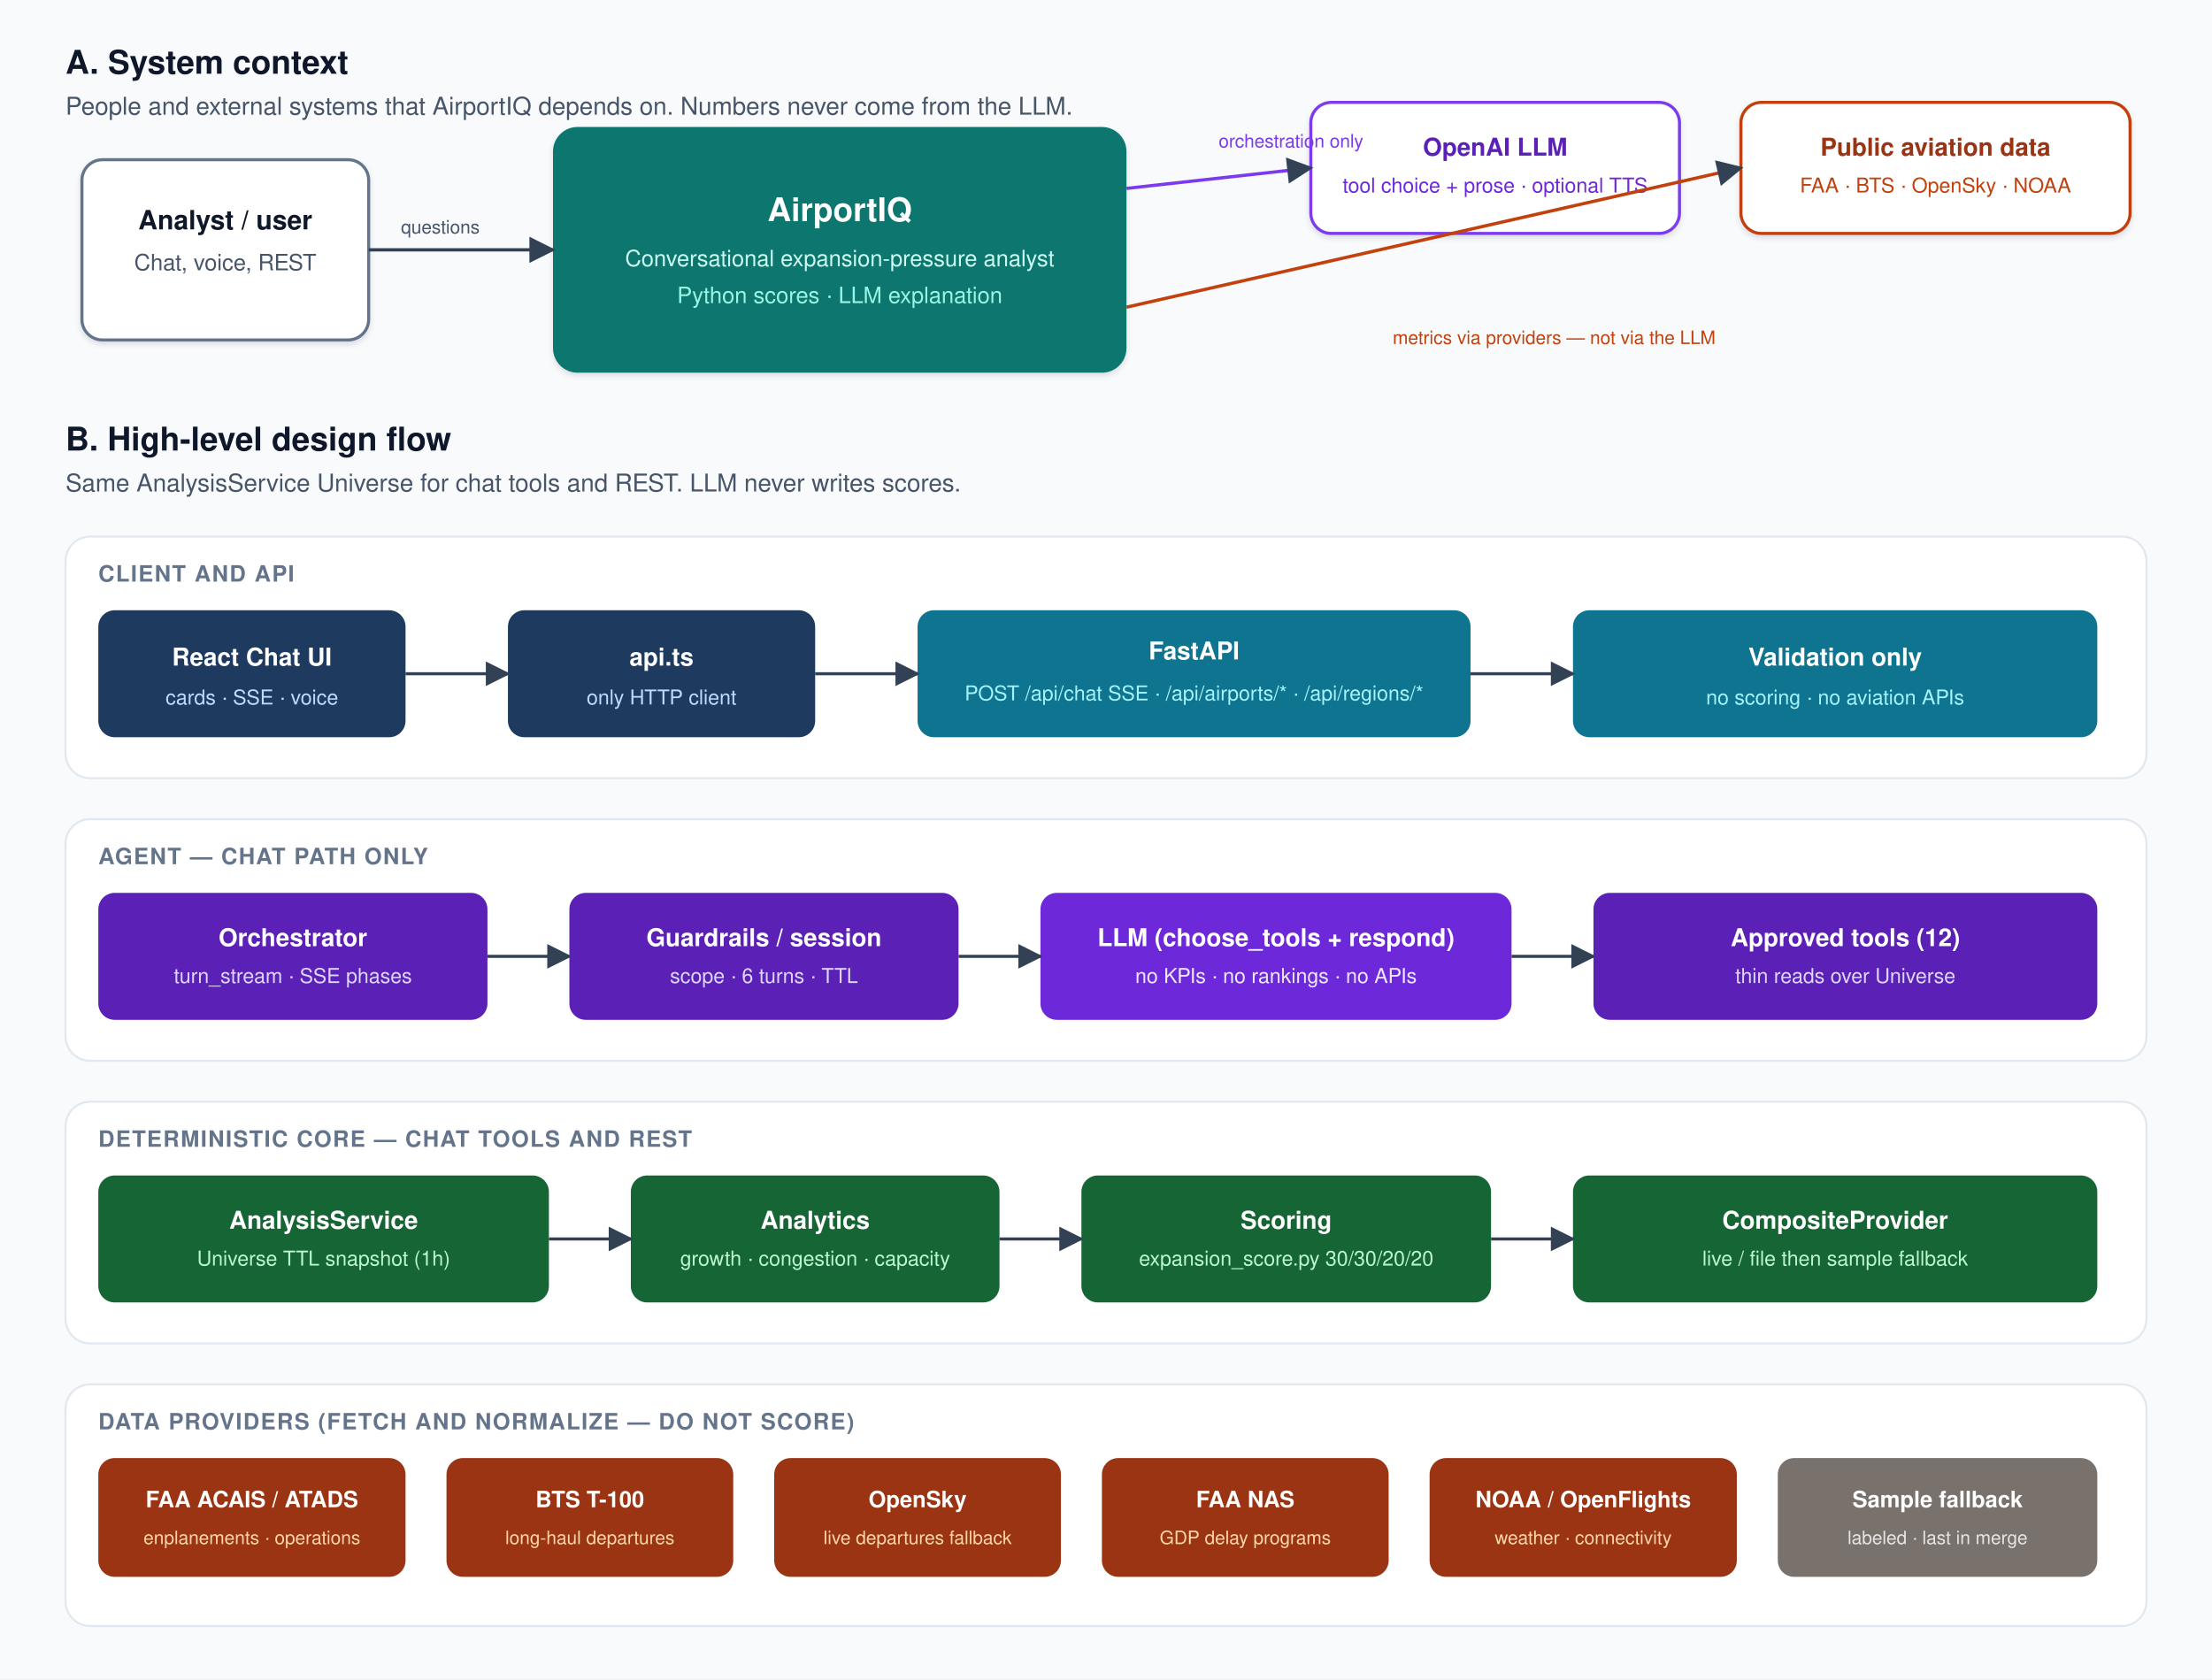
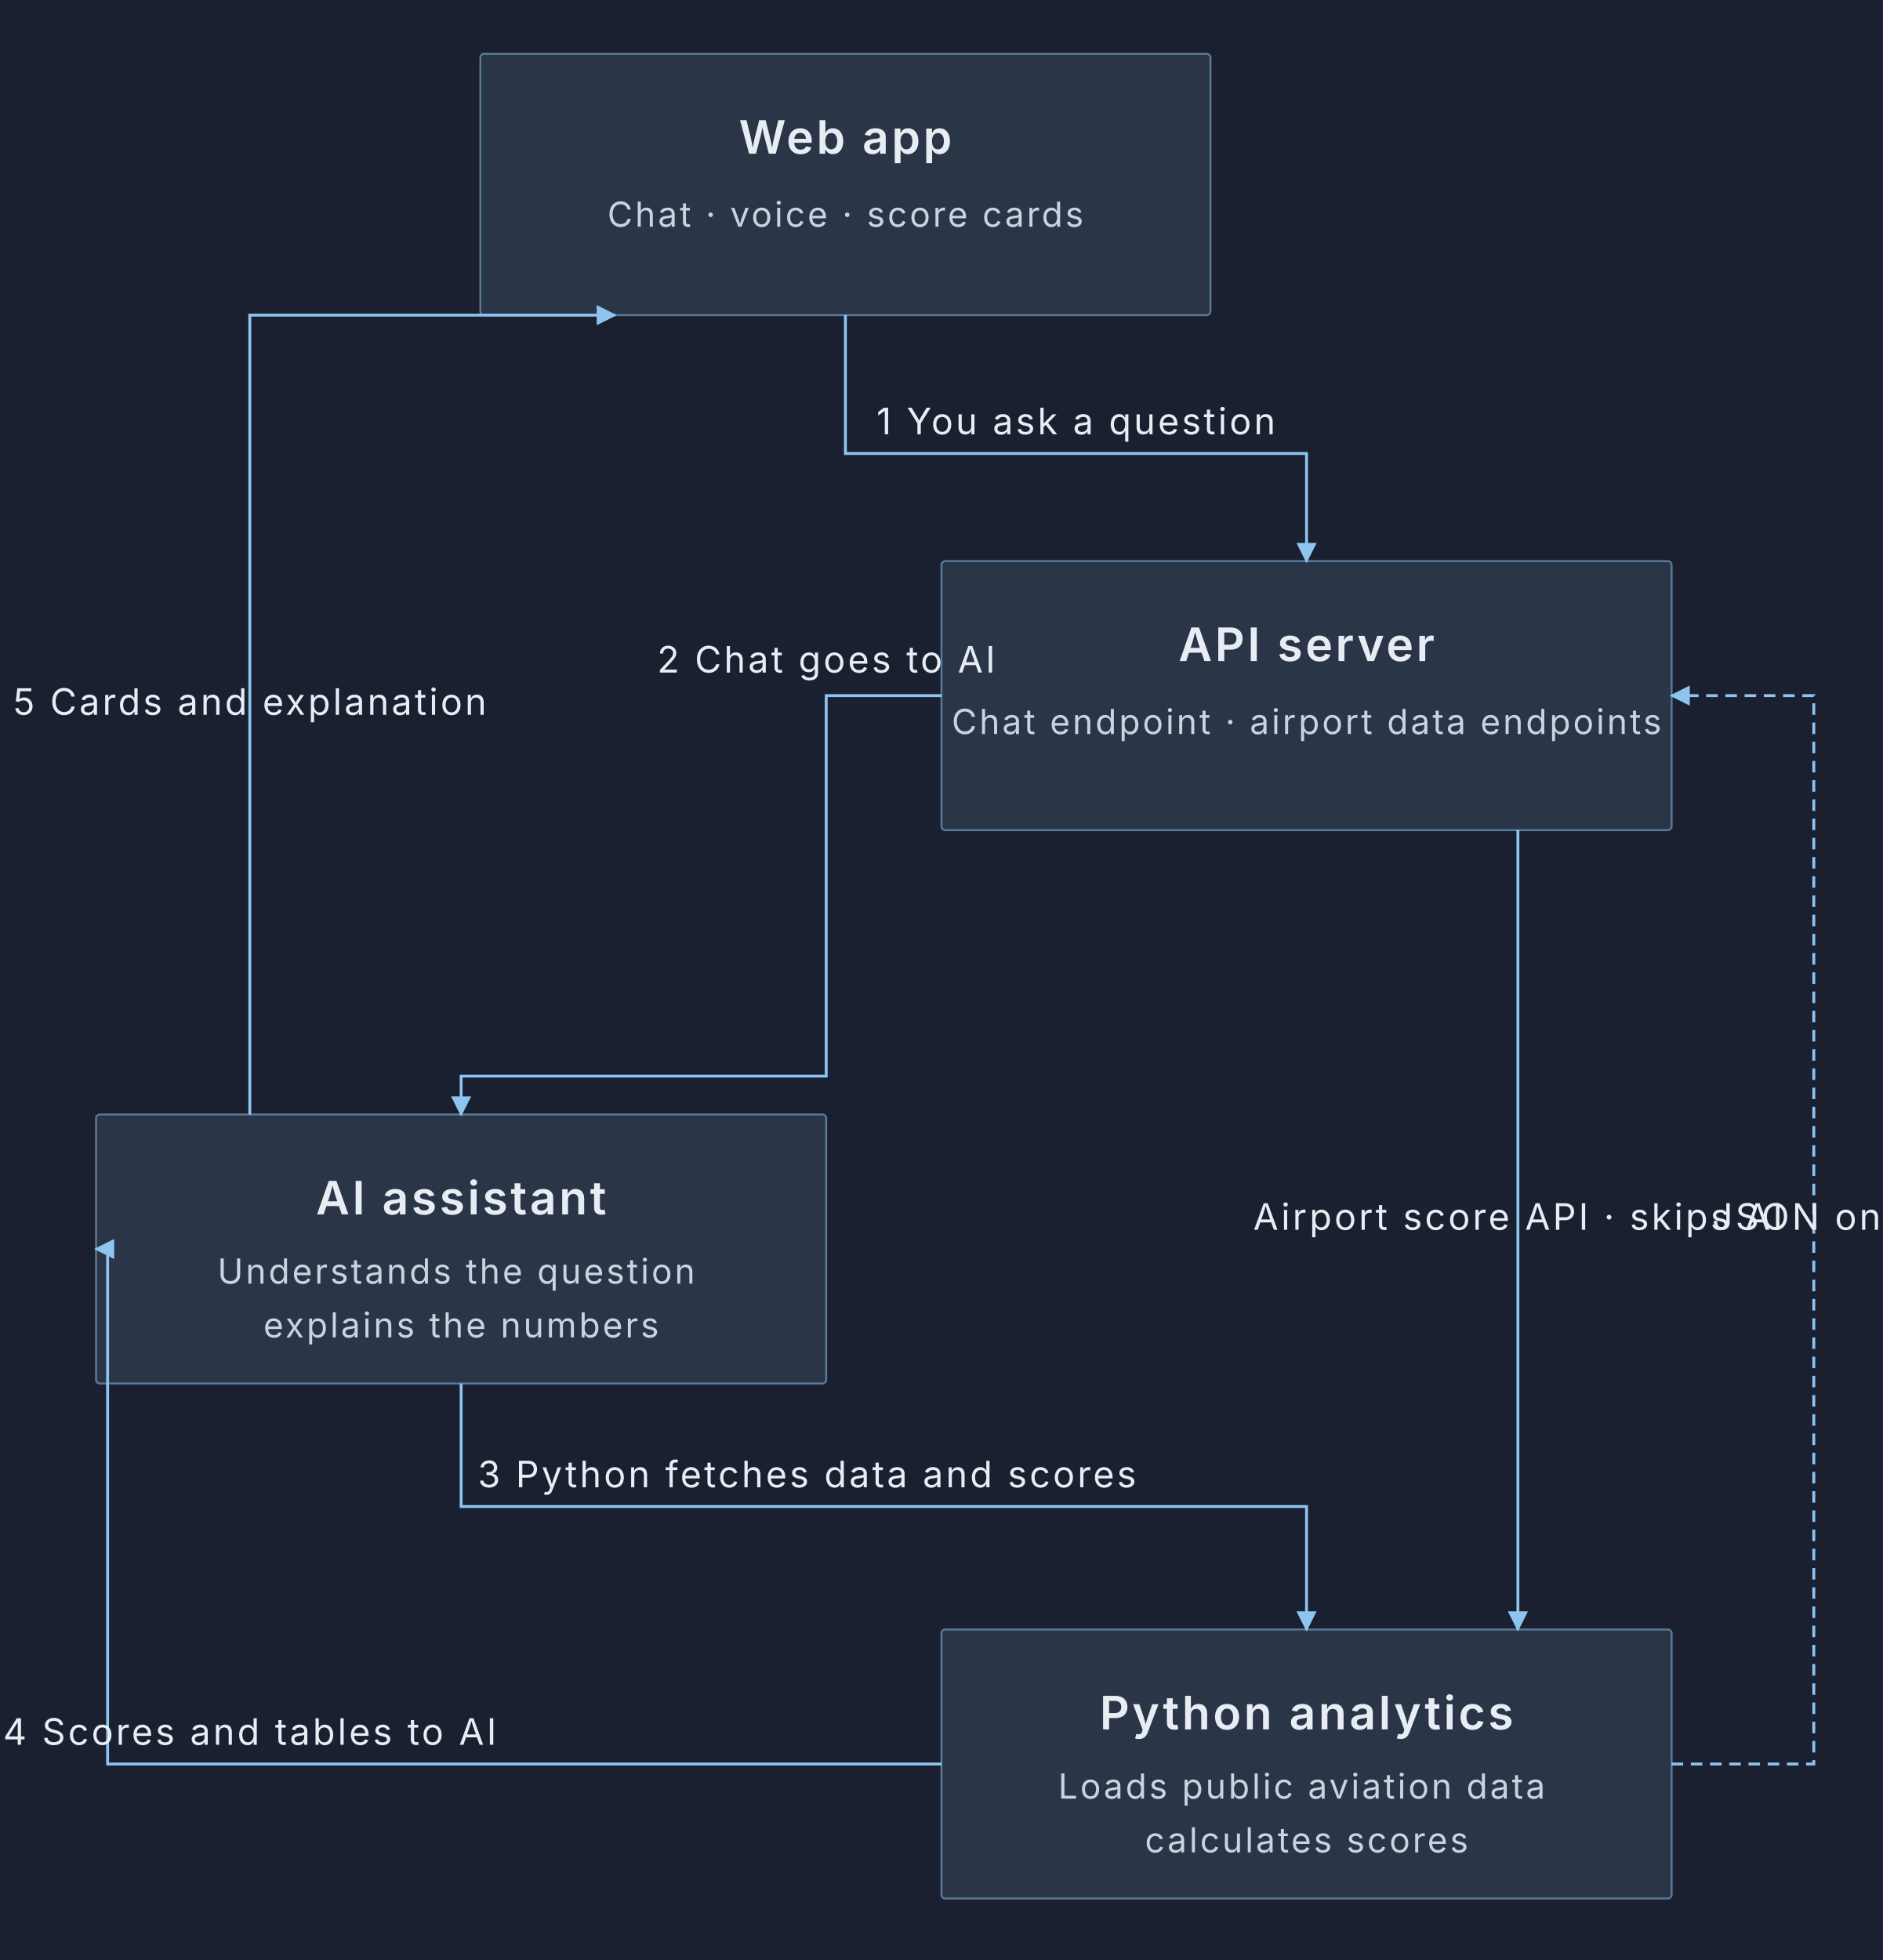
- <svg xmlns="http://www.w3.org/2000/svg" viewBox="0 0 1080 820" role="img" aria-labelledby="title desc">
+ <svg xmlns="http://www.w3.org/2000/svg" viewBox="0 0 980 1020" role="img" aria-label="AirportIQ architecture">
  <defs>
-     <marker id="arrow" viewBox="0 0 10 10" refX="9" refY="5" markerWidth="8" markerHeight="8" orient="auto-start-reverse">
-       <path d="M 0 0 L 10 5 L 0 10 z" fill="#334155" />
+     <marker id="arrow" viewBox="0 0 10 10" refX="9" refY="5" markerWidth="7" markerHeight="7" orient="auto-start-reverse">
+       <path d="M 0 0 L 10 5 L 0 10 z" fill="#8ec5f0" />
    </marker>
-     <filter id="shadow" x="-4%" y="-4%" width="108%" height="112%">
-       <feDropShadow dx="0" dy="1.5" stdDeviation="1.4" flood-color="#0f172a" flood-opacity="0.12" />
-     </filter>
+     <style>
+       text {
+         font-family: Inter, "Segoe UI", system-ui, sans-serif;
+         fill: #e8edf4;
+         letter-spacing: 0.08em;
+       }
+       .box { fill: #2a3548; stroke: #5a7a9a; stroke-width: 1; }
+       .edge { fill: none; stroke: #8ec5f0; stroke-width: 1.5; marker-end: url(#arrow); }
+       .edge-dashed { fill: none; stroke: #8ec5f0; stroke-width: 1.5; stroke-dasharray: 6 4; marker-end: url(#arrow); }
+       .edge-label { font-size: 19px; letter-spacing: 0.07em; text-anchor: middle; }
+       .title { font-size: 24px; font-weight: 600; letter-spacing: 0.06em; }
+       .sub { font-size: 18px; fill: #c8d4e0; letter-spacing: 0.07em; }
+     </style>
  </defs>
-   <rect width="1080" height="820" fill="#f8fafc" />
-   <text x="32" y="36" font-family="Segoe UI, Helvetica, Arial, sans-serif" font-size="16" font-weight="700" fill="#0f172a">A. System context</text>
-   <text x="32" y="56" font-family="Segoe UI, Helvetica, Arial, sans-serif" font-size="12" fill="#475569">People and external systems that AirportIQ depends on. Numbers never come from the LLM.</text>
-   <rect x="40" y="78" width="140" height="88" rx="10" fill="#fff" stroke="#64748b" stroke-width="1.5" filter="url(#shadow)" />
-   <text x="110" y="112" text-anchor="middle" font-family="Segoe UI, Helvetica, Arial, sans-serif" font-size="13" font-weight="700" fill="#0f172a">Analyst / user</text>
-   <text x="110" y="132" text-anchor="middle" font-family="Segoe UI, Helvetica, Arial, sans-serif" font-size="11" fill="#475569">Chat, voice, REST</text>
-   <rect x="270" y="62" width="280" height="120" rx="12" fill="#0f766e" filter="url(#shadow)" />
-   <text x="410" y="108" text-anchor="middle" font-family="Segoe UI, Helvetica, Arial, sans-serif" font-size="16" font-weight="700" fill="#fff">AirportIQ</text>
-   <text x="410" y="130" text-anchor="middle" font-family="Segoe UI, Helvetica, Arial, sans-serif" font-size="11" fill="#ccfbf1">Conversational expansion-pressure analyst</text>
-   <text x="410" y="148" text-anchor="middle" font-family="Segoe UI, Helvetica, Arial, sans-serif" font-size="11" fill="#99f6e4">Python scores  ·  LLM explanation</text>
-   <rect x="640" y="50" width="180" height="64" rx="10" fill="#fff" stroke="#7c3aed" stroke-width="1.5" filter="url(#shadow)" />
-   <text x="730" y="76" text-anchor="middle" font-family="Segoe UI, Helvetica, Arial, sans-serif" font-size="12" font-weight="700" fill="#5b21b6">OpenAI LLM</text>
-   <text x="730" y="94" text-anchor="middle" font-family="Segoe UI, Helvetica, Arial, sans-serif" font-size="10" fill="#6d28d9">tool choice + prose  ·  optional TTS</text>
-   <rect x="850" y="50" width="190" height="64" rx="10" fill="#fff" stroke="#c2410c" stroke-width="1.5" filter="url(#shadow)" />
-   <text x="945" y="76" text-anchor="middle" font-family="Segoe UI, Helvetica, Arial, sans-serif" font-size="12" font-weight="700" fill="#9a3412">Public aviation data</text>
-   <text x="945" y="94" text-anchor="middle" font-family="Segoe UI, Helvetica, Arial, sans-serif" font-size="10" fill="#c2410c">FAA  ·  BTS  ·  OpenSky  ·  NOAA</text>
-   <line x1="180" y1="122" x2="270" y2="122" stroke="#334155" stroke-width="1.6" marker-end="url(#arrow)" />
-   <line x1="550" y1="92" x2="640" y2="82" stroke="#7c3aed" stroke-width="1.6" marker-end="url(#arrow)" />
-   <line x1="550" y1="150" x2="850" y2="82" stroke="#c2410c" stroke-width="1.6" marker-end="url(#arrow)" />
-   <text x="215" y="114" text-anchor="middle" font-family="Segoe UI, Helvetica, Arial, sans-serif" font-size="9" fill="#475569">questions</text>
-   <text x="595" y="72" font-family="Segoe UI, Helvetica, Arial, sans-serif" font-size="9" fill="#7c3aed">orchestration only</text>
-   <text x="680" y="168" font-family="Segoe UI, Helvetica, Arial, sans-serif" font-size="9" fill="#c2410c">metrics via providers  —  not via the LLM</text>
-   <text x="32" y="220" font-family="Segoe UI, Helvetica, Arial, sans-serif" font-size="16" font-weight="700" fill="#0f172a">B. High-level design flow</text>
-   <text x="32" y="240" font-family="Segoe UI, Helvetica, Arial, sans-serif" font-size="12" fill="#475569">Same AnalysisService Universe for chat tools and REST. LLM never writes scores.</text>
-   <g>
-     <rect x="32" y="262" width="1016" height="118" rx="12" fill="#fff" stroke="#e2e8f0" />
-     <text x="48" y="284" font-family="Segoe UI, Helvetica, Arial, sans-serif" font-size="11" font-weight="700" fill="#64748b" letter-spacing="0.6">CLIENT AND API</text>
-     <rect x="48" y="298" width="150" height="62" rx="8" fill="#1e3a5f" />
-     <text x="123" y="325" text-anchor="middle" font-family="Segoe UI, Helvetica, Arial, sans-serif" font-size="12" font-weight="700" fill="#fff">React Chat UI</text>
-     <text x="123" y="344" text-anchor="middle" font-family="Segoe UI, Helvetica, Arial, sans-serif" font-size="10" fill="#bfdbfe">cards  ·  SSE  ·  voice</text>
-     <rect x="248" y="298" width="150" height="62" rx="8" fill="#1e3a5f" />
-     <text x="323" y="325" text-anchor="middle" font-family="Segoe UI, Helvetica, Arial, sans-serif" font-size="12" font-weight="700" fill="#fff">api.ts</text>
-     <text x="323" y="344" text-anchor="middle" font-family="Segoe UI, Helvetica, Arial, sans-serif" font-size="10" fill="#bfdbfe">only HTTP client</text>
-     <rect x="448" y="298" width="270" height="62" rx="8" fill="#0e7490" />
-     <text x="583" y="322" text-anchor="middle" font-family="Segoe UI, Helvetica, Arial, sans-serif" font-size="12" font-weight="700" fill="#fff">FastAPI</text>
-     <text x="583" y="342" text-anchor="middle" font-family="Segoe UI, Helvetica, Arial, sans-serif" font-size="10" fill="#a5f3fc">POST /api/chat SSE   ·   /api/airports/*   ·   /api/regions/*</text>
-     <rect x="768" y="298" width="256" height="62" rx="8" fill="#0e7490" />
-     <text x="896" y="325" text-anchor="middle" font-family="Segoe UI, Helvetica, Arial, sans-serif" font-size="12" font-weight="700" fill="#fff">Validation only</text>
-     <text x="896" y="344" text-anchor="middle" font-family="Segoe UI, Helvetica, Arial, sans-serif" font-size="10" fill="#a5f3fc">no scoring  ·  no aviation APIs</text>
-     <line x1="198" y1="329" x2="248" y2="329" stroke="#334155" stroke-width="1.5" marker-end="url(#arrow)" />
-     <line x1="398" y1="329" x2="448" y2="329" stroke="#334155" stroke-width="1.5" marker-end="url(#arrow)" />
-     <line x1="718" y1="329" x2="768" y2="329" stroke="#334155" stroke-width="1.5" marker-end="url(#arrow)" />
+   <rect width="100%" height="100%" fill="#1a2030" />
+   <g transform="translate(250, 28)">
+     <rect class="box" width="380" height="136" rx="2" />
+     <text x="190" y="52" class="title" text-anchor="middle">Web app</text>
+     <text x="190" y="90" class="sub" text-anchor="middle">Chat · voice · score cards</text>
  </g>
-   <g>
-     <rect x="32" y="400" width="1016" height="118" rx="12" fill="#fff" stroke="#e2e8f0" />
-     <text x="48" y="422" font-family="Segoe UI, Helvetica, Arial, sans-serif" font-size="11" font-weight="700" fill="#64748b" letter-spacing="0.6">AGENT  —  CHAT PATH ONLY</text>
-     <rect x="48" y="436" width="190" height="62" rx="8" fill="#5b21b6" />
-     <text x="143" y="462" text-anchor="middle" font-family="Segoe UI, Helvetica, Arial, sans-serif" font-size="12" font-weight="700" fill="#fff">Orchestrator</text>
-     <text x="143" y="480" text-anchor="middle" font-family="Segoe UI, Helvetica, Arial, sans-serif" font-size="10" fill="#ddd6fe">turn_stream  ·  SSE phases</text>
-     <rect x="278" y="436" width="190" height="62" rx="8" fill="#5b21b6" />
-     <text x="373" y="462" text-anchor="middle" font-family="Segoe UI, Helvetica, Arial, sans-serif" font-size="12" font-weight="700" fill="#fff">Guardrails / session</text>
-     <text x="373" y="480" text-anchor="middle" font-family="Segoe UI, Helvetica, Arial, sans-serif" font-size="10" fill="#ddd6fe">scope  ·  6 turns  ·  TTL</text>
-     <rect x="508" y="436" width="230" height="62" rx="8" fill="#6d28d9" />
-     <text x="623" y="462" text-anchor="middle" font-family="Segoe UI, Helvetica, Arial, sans-serif" font-size="12" font-weight="700" fill="#fff">LLM  (choose_tools + respond)</text>
-     <text x="623" y="480" text-anchor="middle" font-family="Segoe UI, Helvetica, Arial, sans-serif" font-size="10" fill="#ede9fe">no KPIs  ·  no rankings  ·  no APIs</text>
-     <rect x="778" y="436" width="246" height="62" rx="8" fill="#5b21b6" />
-     <text x="901" y="462" text-anchor="middle" font-family="Segoe UI, Helvetica, Arial, sans-serif" font-size="12" font-weight="700" fill="#fff">Approved tools (12)</text>
-     <text x="901" y="480" text-anchor="middle" font-family="Segoe UI, Helvetica, Arial, sans-serif" font-size="10" fill="#ddd6fe">thin reads over Universe</text>
-     <line x1="238" y1="467" x2="278" y2="467" stroke="#334155" stroke-width="1.5" marker-end="url(#arrow)" />
-     <line x1="468" y1="467" x2="508" y2="467" stroke="#334155" stroke-width="1.5" marker-end="url(#arrow)" />
-     <line x1="738" y1="467" x2="778" y2="467" stroke="#334155" stroke-width="1.5" marker-end="url(#arrow)" />
+   <g transform="translate(490, 292)">
+     <rect class="box" width="380" height="140" rx="2" />
+     <text x="190" y="52" class="title" text-anchor="middle">API server</text>
+     <text x="190" y="90" class="sub" text-anchor="middle">Chat endpoint · airport data endpoints</text>
  </g>
-   <g>
-     <rect x="32" y="538" width="1016" height="118" rx="12" fill="#fff" stroke="#e2e8f0" />
-     <text x="48" y="560" font-family="Segoe UI, Helvetica, Arial, sans-serif" font-size="11" font-weight="700" fill="#64748b" letter-spacing="0.6">DETERMINISTIC CORE  —  CHAT TOOLS AND REST</text>
-     <rect x="48" y="574" width="220" height="62" rx="8" fill="#166534" />
-     <text x="158" y="600" text-anchor="middle" font-family="Segoe UI, Helvetica, Arial, sans-serif" font-size="12" font-weight="700" fill="#fff">AnalysisService</text>
-     <text x="158" y="618" text-anchor="middle" font-family="Segoe UI, Helvetica, Arial, sans-serif" font-size="10" fill="#bbf7d0">Universe TTL snapshot (1h)</text>
-     <rect x="308" y="574" width="180" height="62" rx="8" fill="#166534" />
-     <text x="398" y="600" text-anchor="middle" font-family="Segoe UI, Helvetica, Arial, sans-serif" font-size="12" font-weight="700" fill="#fff">Analytics</text>
-     <text x="398" y="618" text-anchor="middle" font-family="Segoe UI, Helvetica, Arial, sans-serif" font-size="10" fill="#bbf7d0">growth  ·  congestion  ·  capacity</text>
-     <rect x="528" y="574" width="200" height="62" rx="8" fill="#166534" />
-     <text x="628" y="600" text-anchor="middle" font-family="Segoe UI, Helvetica, Arial, sans-serif" font-size="12" font-weight="700" fill="#fff">Scoring</text>
-     <text x="628" y="618" text-anchor="middle" font-family="Segoe UI, Helvetica, Arial, sans-serif" font-size="10" fill="#bbf7d0">expansion_score.py  30/30/20/20</text>
-     <rect x="768" y="574" width="256" height="62" rx="8" fill="#166534" />
-     <text x="896" y="600" text-anchor="middle" font-family="Segoe UI, Helvetica, Arial, sans-serif" font-size="12" font-weight="700" fill="#fff">CompositeProvider</text>
-     <text x="896" y="618" text-anchor="middle" font-family="Segoe UI, Helvetica, Arial, sans-serif" font-size="10" fill="#bbf7d0">live / file  then  sample fallback</text>
-     <line x1="268" y1="605" x2="308" y2="605" stroke="#334155" stroke-width="1.5" marker-end="url(#arrow)" />
-     <line x1="488" y1="605" x2="528" y2="605" stroke="#334155" stroke-width="1.5" marker-end="url(#arrow)" />
-     <line x1="728" y1="605" x2="768" y2="605" stroke="#334155" stroke-width="1.5" marker-end="url(#arrow)" />
+   <g transform="translate(50, 580)">
+     <rect class="box" width="380" height="140" rx="2" />
+     <text x="190" y="52" class="title" text-anchor="middle">AI assistant</text>
+     <text class="sub" text-anchor="middle">
+       <tspan x="190" y="88">Understands the question</tspan>
+       <tspan x="190" dy="28">explains the numbers</tspan>
+     </text>
  </g>
-   <g>
-     <rect x="32" y="676" width="1016" height="118" rx="12" fill="#fff" stroke="#e2e8f0" />
-     <text x="48" y="698" font-family="Segoe UI, Helvetica, Arial, sans-serif" font-size="11" font-weight="700" fill="#64748b" letter-spacing="0.6">DATA PROVIDERS  (FETCH AND NORMALIZE — DO NOT SCORE)</text>
-     <rect x="48" y="712" width="150" height="58" rx="8" fill="#9a3412" />
-     <text x="123" y="736" text-anchor="middle" font-family="Segoe UI, Helvetica, Arial, sans-serif" font-size="11" font-weight="700" fill="#fff">FAA ACAIS / ATADS</text>
-     <text x="123" y="754" text-anchor="middle" font-family="Segoe UI, Helvetica, Arial, sans-serif" font-size="9" fill="#fed7aa">enplanements  ·  operations</text>
-     <rect x="218" y="712" width="140" height="58" rx="8" fill="#9a3412" />
-     <text x="288" y="736" text-anchor="middle" font-family="Segoe UI, Helvetica, Arial, sans-serif" font-size="11" font-weight="700" fill="#fff">BTS T-100</text>
-     <text x="288" y="754" text-anchor="middle" font-family="Segoe UI, Helvetica, Arial, sans-serif" font-size="9" fill="#fed7aa">long-haul departures</text>
-     <rect x="378" y="712" width="140" height="58" rx="8" fill="#9a3412" />
-     <text x="448" y="736" text-anchor="middle" font-family="Segoe UI, Helvetica, Arial, sans-serif" font-size="11" font-weight="700" fill="#fff">OpenSky</text>
-     <text x="448" y="754" text-anchor="middle" font-family="Segoe UI, Helvetica, Arial, sans-serif" font-size="9" fill="#fed7aa">live departures fallback</text>
-     <rect x="538" y="712" width="140" height="58" rx="8" fill="#9a3412" />
-     <text x="608" y="736" text-anchor="middle" font-family="Segoe UI, Helvetica, Arial, sans-serif" font-size="11" font-weight="700" fill="#fff">FAA NAS</text>
-     <text x="608" y="754" text-anchor="middle" font-family="Segoe UI, Helvetica, Arial, sans-serif" font-size="9" fill="#fed7aa">GDP delay programs</text>
-     <rect x="698" y="712" width="150" height="58" rx="8" fill="#9a3412" />
-     <text x="773" y="736" text-anchor="middle" font-family="Segoe UI, Helvetica, Arial, sans-serif" font-size="11" font-weight="700" fill="#fff">NOAA / OpenFlights</text>
-     <text x="773" y="754" text-anchor="middle" font-family="Segoe UI, Helvetica, Arial, sans-serif" font-size="9" fill="#fed7aa">weather  ·  connectivity</text>
-     <rect x="868" y="712" width="156" height="58" rx="8" fill="#78716c" />
-     <text x="946" y="736" text-anchor="middle" font-family="Segoe UI, Helvetica, Arial, sans-serif" font-size="11" font-weight="700" fill="#fff">Sample fallback</text>
-     <text x="946" y="754" text-anchor="middle" font-family="Segoe UI, Helvetica, Arial, sans-serif" font-size="9" fill="#e7e5e4">labeled  ·  last in merge</text>
+   <g transform="translate(490, 848)">
+     <rect class="box" width="380" height="140" rx="2" />
+     <text x="190" y="52" class="title" text-anchor="middle">Python analytics</text>
+     <text class="sub" text-anchor="middle">
+       <tspan x="190" y="88">Loads public aviation data</tspan>
+       <tspan x="190" dy="28">calculates scores</tspan>
+     </text>
  </g>
+   <path class="edge" d="M 440 164 L 440 236 L 680 236 L 680 292" />
+   <text class="edge-label" x="560" y="226">1 You ask a question</text>
+   <path class="edge" d="M 490 362 L 430 362 L 430 560 L 240 560 L 240 580" />
+   <text class="edge-label" x="430" y="350">2 Chat goes to AI</text>
+   <path class="edge" d="M 240 720 L 240 784 L 680 784 L 680 848" />
+   <text class="edge-label" x="420" y="774">3 Python fetches data and scores</text>
+   <path class="edge" d="M 490 918 L 56 918 L 56 650 L 50 650" />
+   <text class="edge-label" x="130" y="908">4 Scores and tables to AI</text>
+   <path class="edge" d="M 130 580 L 130 164 L 320 164" />
+   <text class="edge-label" x="130" y="372">5 Cards and explanation</text>
+   <path class="edge" d="M 790 432 L 790 848" />
+   <text class="edge-label" x="790" y="640">Airport score API · skips AI</text>
+   <path class="edge-dashed" d="M 870 918 L 944 918 L 944 362 L 870 362" />
+   <text class="edge-label" x="944" y="640">JSON only</text>
</svg>
